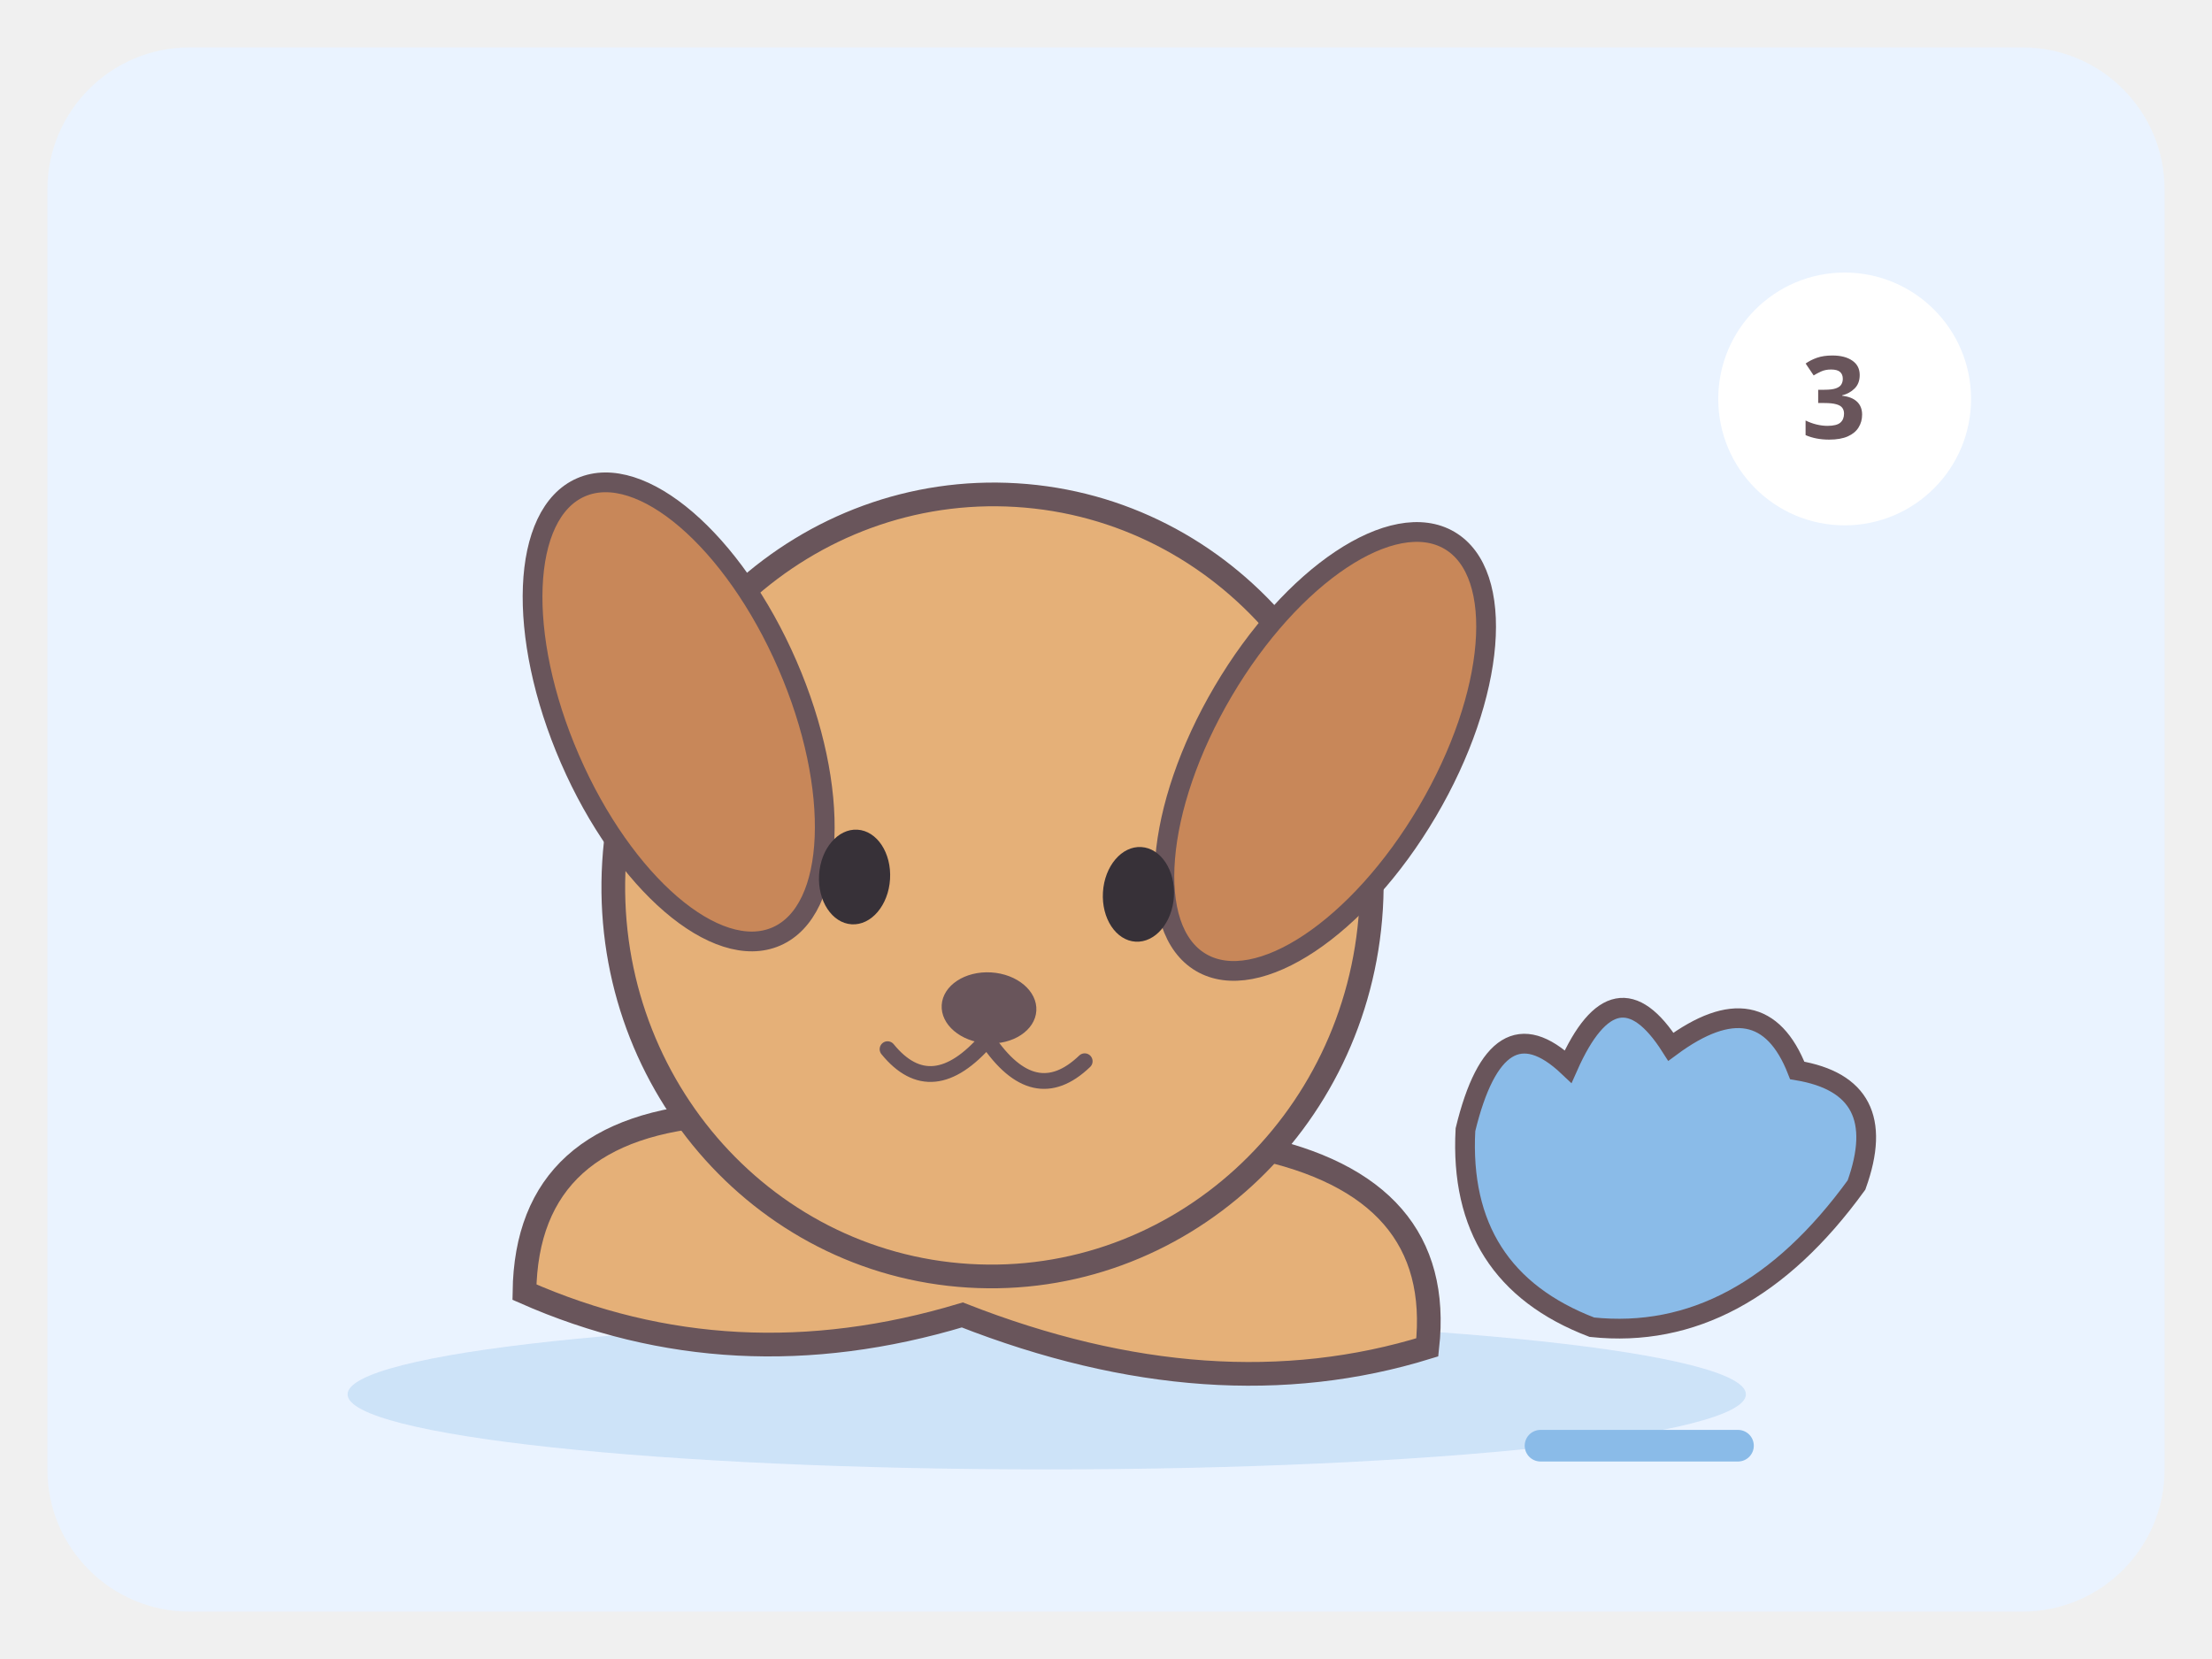
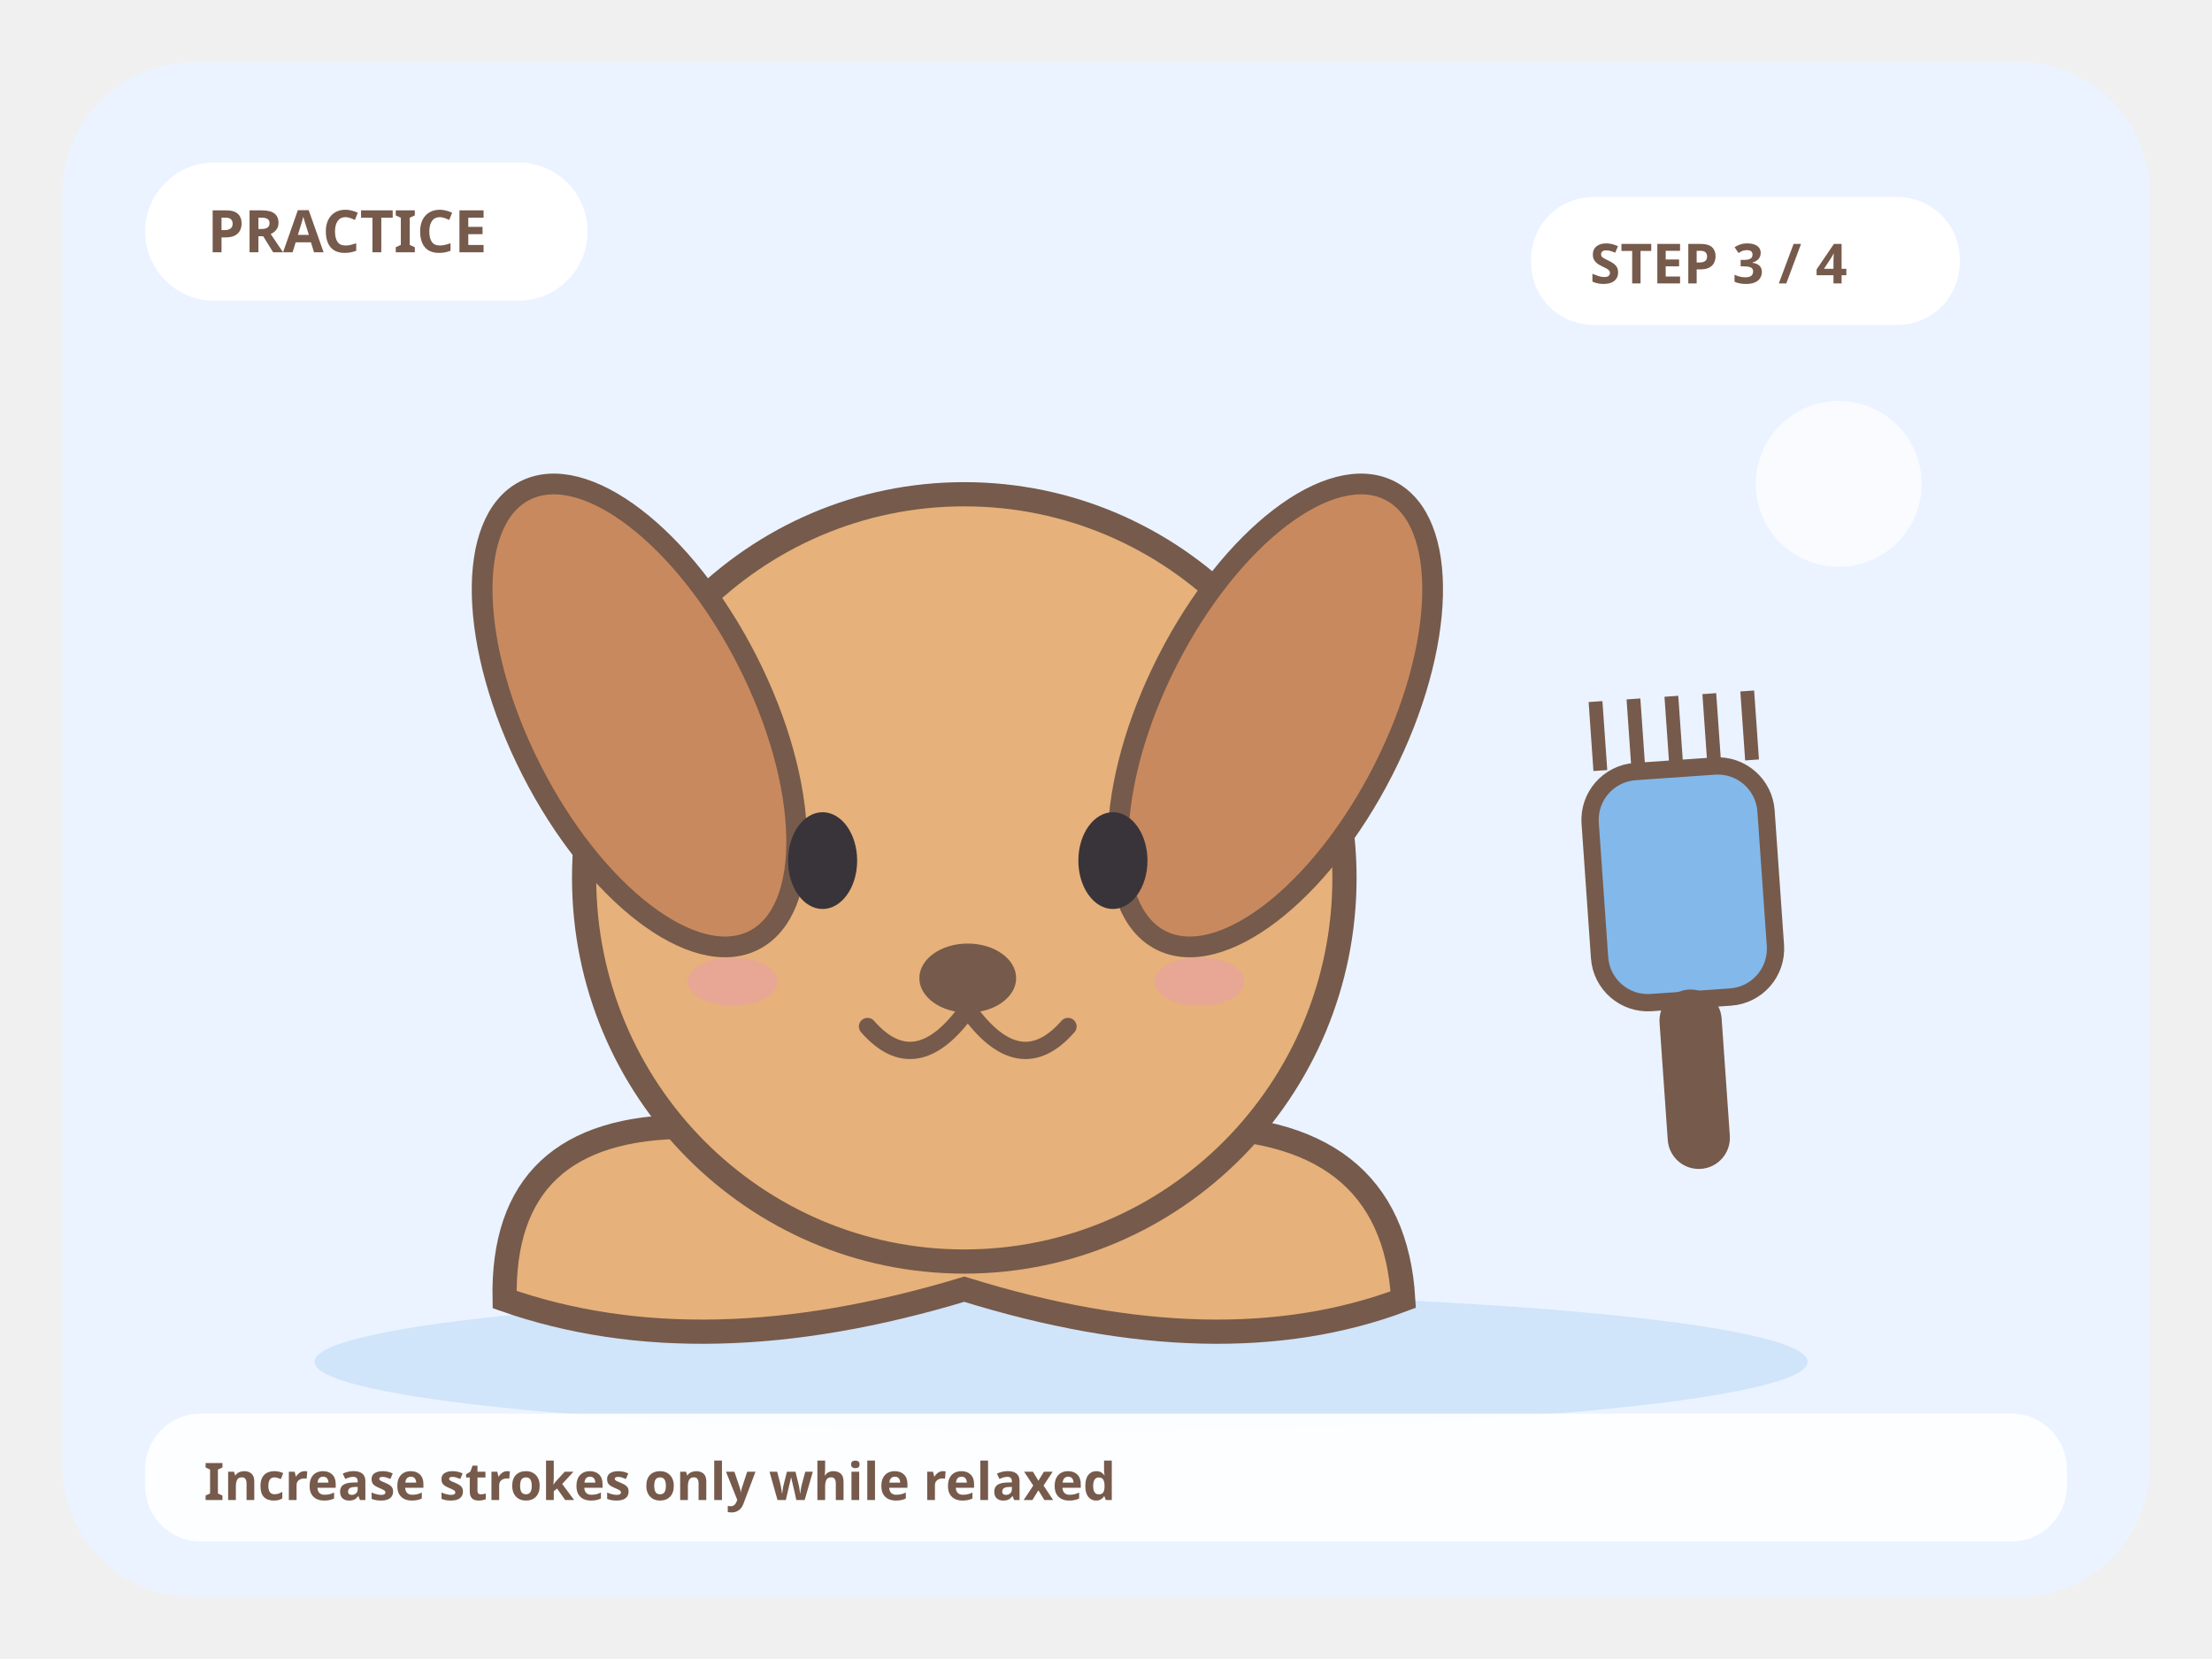
- <svg xmlns="http://www.w3.org/2000/svg" viewBox="0 0 560 420" role="img" aria-label="dog dog brush acceptance lesson 03">
-   <rect x="12" y="12" width="536" height="396" rx="36" fill="#EAF3FF" />
-   <ellipse cx="265" cy="353" rx="177" ry="19" fill="#8ABBE8" opacity=".3" />
-   <path d="M371 286q8-33 26-16 12-27 26-5 23-17 32 6 24 4 15 29-29 40-67 36-34-13-32-50Z" fill="#8ABBE8" stroke="#69555B" stroke-width="5" />
-   <g transform="rotate(3.5 248 245)">
-     <path d="M185 286q-49 6-47 48 54 20 111-1 65 21 118 1 2-41-47-48" fill="#E5B078" stroke="#69555B" stroke-width="6" />
-     <ellipse cx="250" cy="224" rx="96" ry="99" fill="#E5B078" stroke="#69555B" stroke-width="6" />
-     <ellipse cx="168" cy="185" rx="30" ry="62" transform="rotate(-27 168 185)" fill="#C88759" stroke="#69555B" stroke-width="5" />
-     <ellipse cx="332" cy="185" rx="30" ry="62" transform="rotate(27 332 185)" fill="#C88759" stroke="#69555B" stroke-width="5" />
-     <ellipse cx="215" cy="224" rx="9" ry="12" fill="#373138" />
-     <ellipse cx="287" cy="224" rx="9" ry="12" fill="#373138" />
-     <ellipse cx="251" cy="255" rx="12" ry="9" fill="#69555B" />
-     <path d="M251 263q-13 17-25 4m25-4q13 17 25 4" stroke="#69555B" stroke-width="4" fill="none" stroke-linecap="round" />
+ <svg xmlns="http://www.w3.org/2000/svg" viewBox="0 0 640 480" role="img" aria-labelledby="title description">
+   <rect x="18" y="18" width="604" height="444" rx="38" fill="#EAF3FF" />
+   <ellipse cx="307" cy="394" rx="216" ry="20" fill="#83B8EA" opacity=".25" />
+   <circle cx="532" cy="140" r="24" fill="white" opacity=".7" />
+   <g transform="translate(16 -9) rotate(-4 462 274)">
+     <rect x="446" y="232" width="51" height="67" rx="14" fill="#83B8EA" stroke="#765A4B" stroke-width="5" />
+     <path d="M450 231v-20m11 20v-20m11 20v-20m11 20v-20m11 20v-20" stroke="#765A4B" stroke-width="4" />
+     <rect x="462" y="296" width="18" height="52" rx="9" fill="#765A4B" />
  </g>
-   <circle cx="467" cy="101" r="32" fill="white" />
-   <text x="456" y="111" font-family="sans-serif" font-size="29" font-weight="bold" fill="#69555B">3</text>
-   <path d="M390 366h50" stroke="#8ABBE8" stroke-width="8" stroke-linecap="round" />
+   <g transform="rotate(0 280 275)">
+     <path d="M199 326q-54 0-53 50 57 20 133-3 74 23 127 3-3-51-64-50" fill="#E6B17A" stroke="#765A4B" stroke-width="7" />
+     <ellipse cx="279" cy="254" rx="110" ry="111" fill="#E6B17A" stroke="#765A4B" stroke-width="7" />
+     <ellipse cx="185" cy="207" rx="35" ry="73" transform="rotate(-27 185 207)" fill="#C9895E" stroke="#765A4B" stroke-width="6" />
+     <ellipse cx="369" cy="207" rx="35" ry="73" transform="rotate(27 369 207)" fill="#C9895E" stroke="#765A4B" stroke-width="6" />
+     <ellipse cx="238" cy="249" rx="10" ry="14" fill="#39343A" />
+     <ellipse cx="322" cy="249" rx="10" ry="14" fill="#39343A" />
+     <ellipse cx="280" cy="283" rx="14" ry="10" fill="#765A4B" />
+     <path d="M280 292q-15 21-29 5m29-5q15 21 29 5" stroke="#765A4B" stroke-width="5" fill="none" stroke-linecap="round" />
+     <ellipse cx="212" cy="284" rx="13" ry="7" fill="#E9A0A5" opacity=".6" />
+     <ellipse cx="347" cy="284" rx="13" ry="7" fill="#E9A0A5" opacity=".6" />
+   </g>
+   <rect x="42" y="47" width="128" height="40" rx="20" fill="white" />
+   <text x="60" y="73" font-family="sans-serif" font-size="17" font-weight="700" fill="#765A4B">PRACTICE</text>
+   <g>
+     <rect x="443" y="57" width="124" height="37" rx="18" fill="white" />
+     <text x="460" y="82" font-family="sans-serif" font-weight="700" font-size="16" fill="#765A4B">STEP 3 / 4</text>
+   </g>
+   <rect x="42" y="409" width="556" height="37" rx="16" fill="white" opacity=".91" />
+   <text x="59" y="434" font-family="sans-serif" font-size="15" font-weight="600" fill="#765A4B">Increase strokes only while relaxed</text>
</svg>
